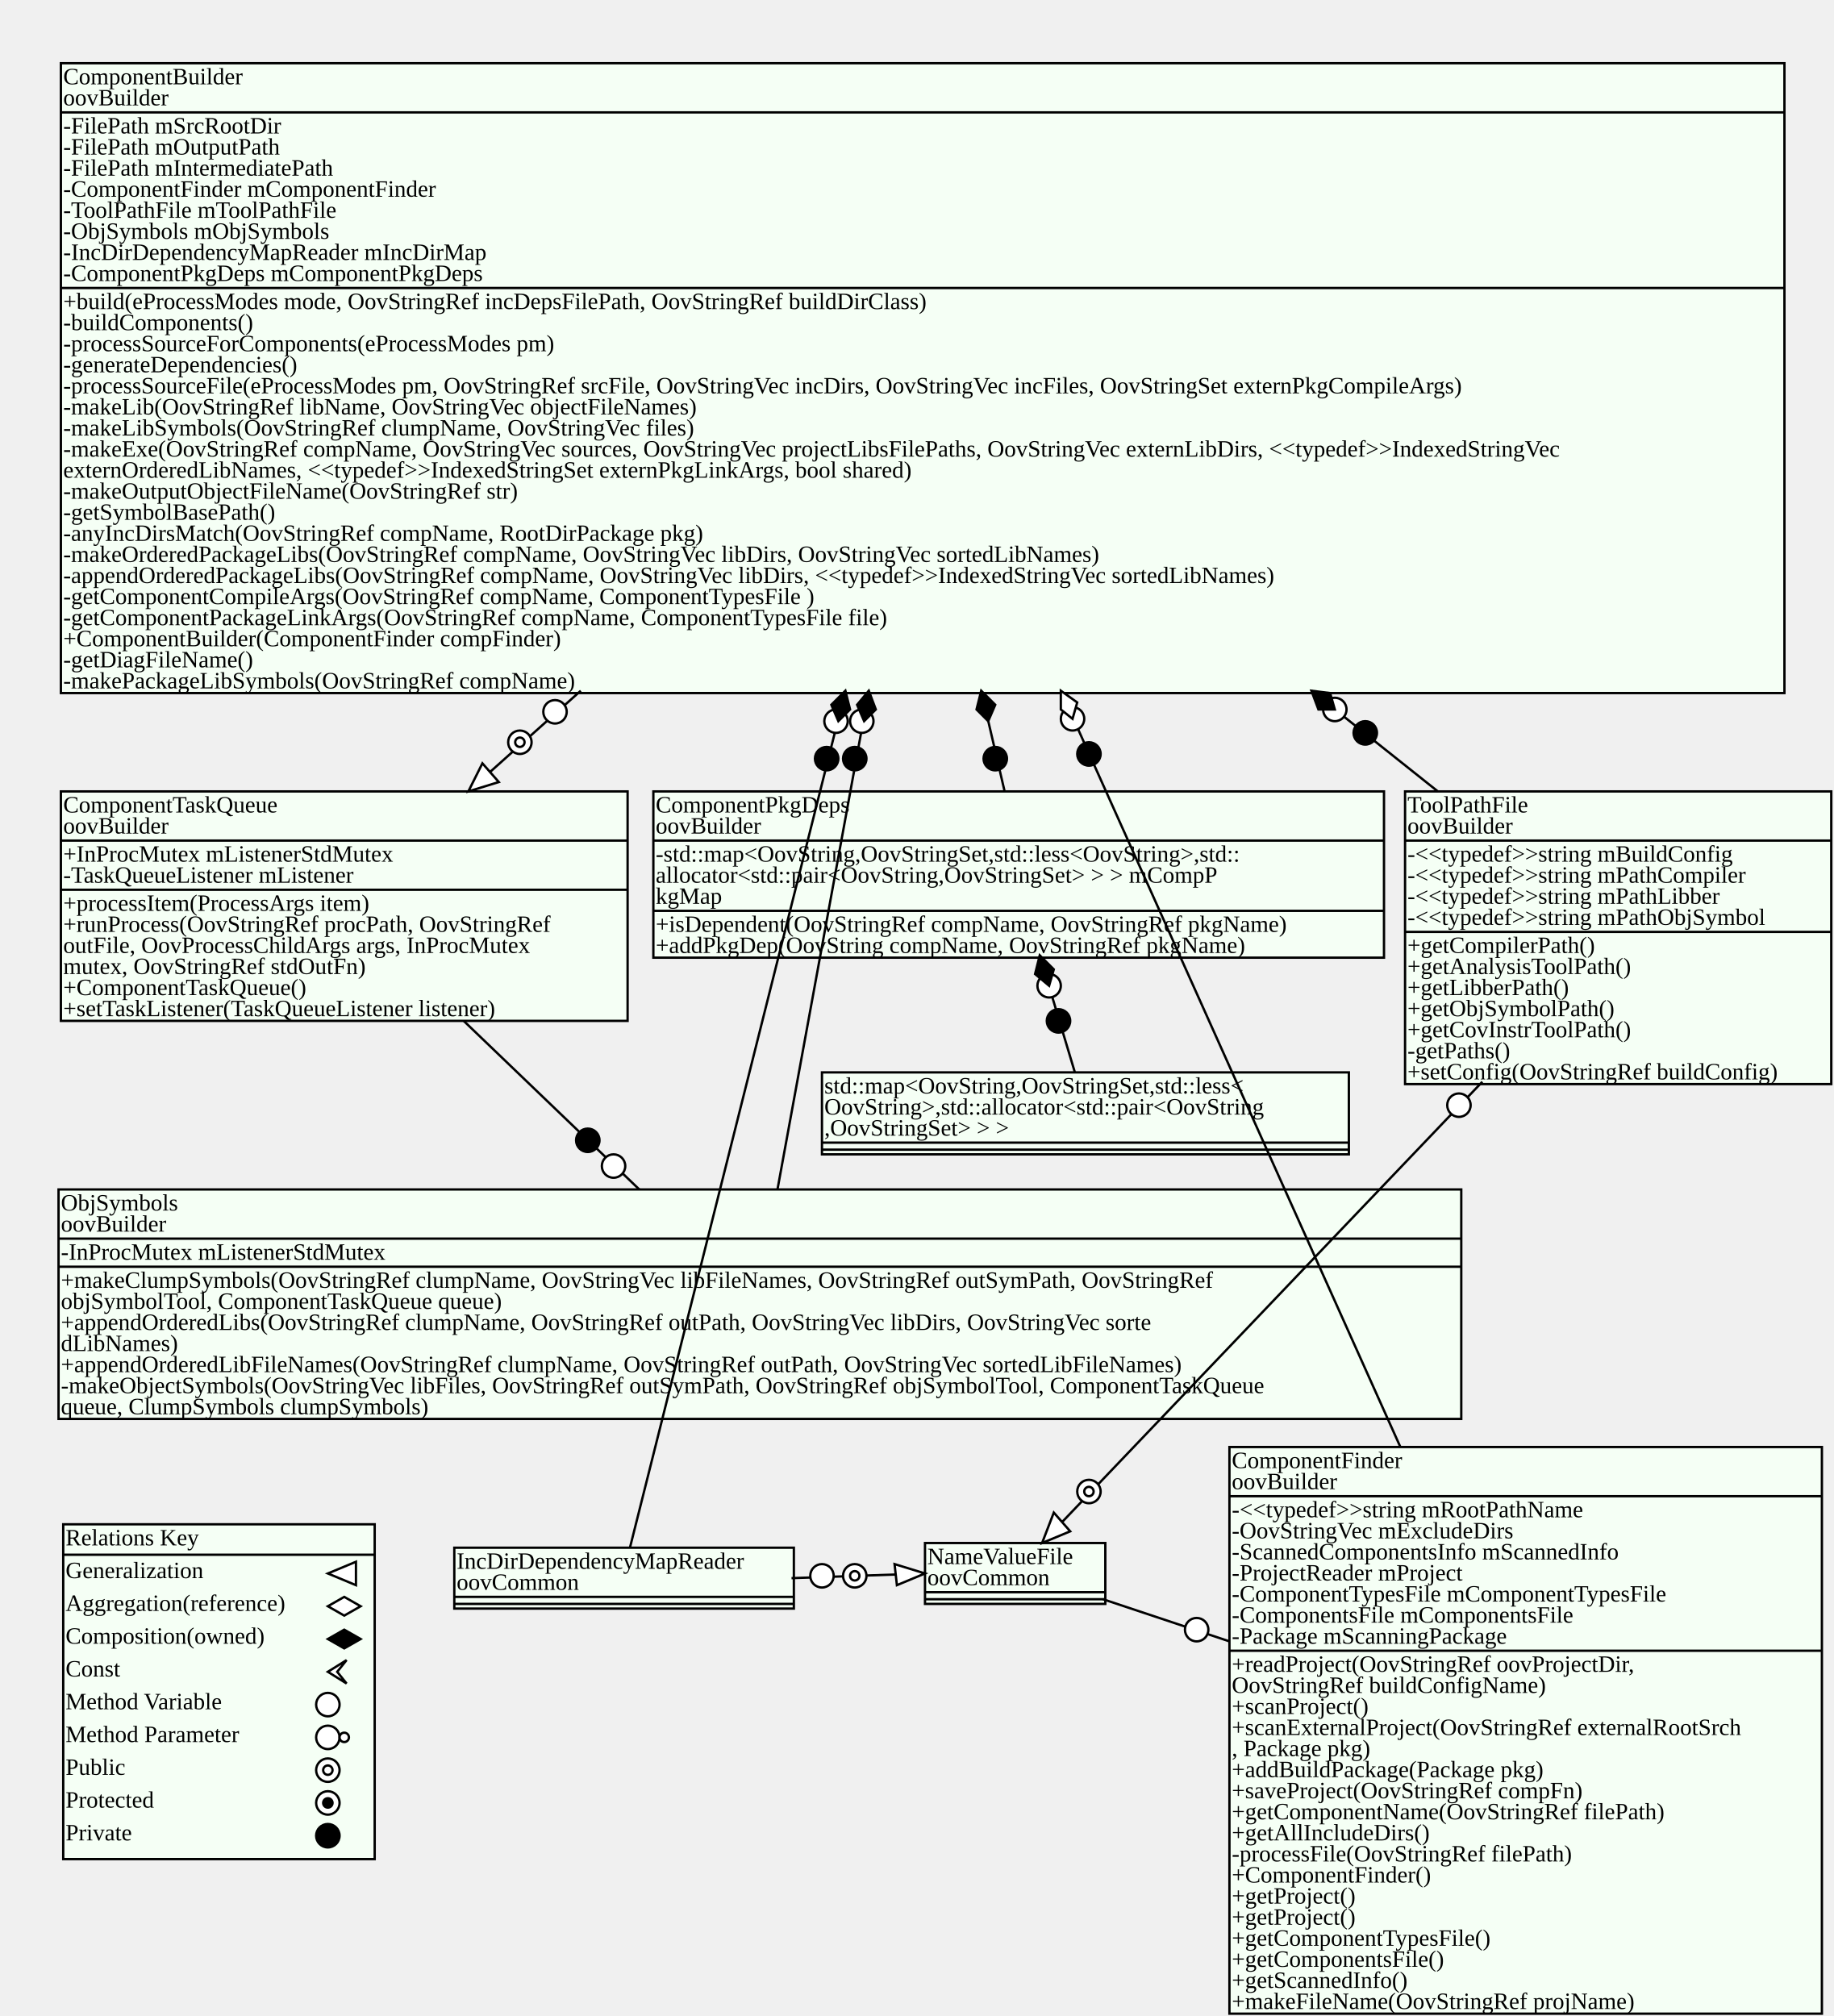
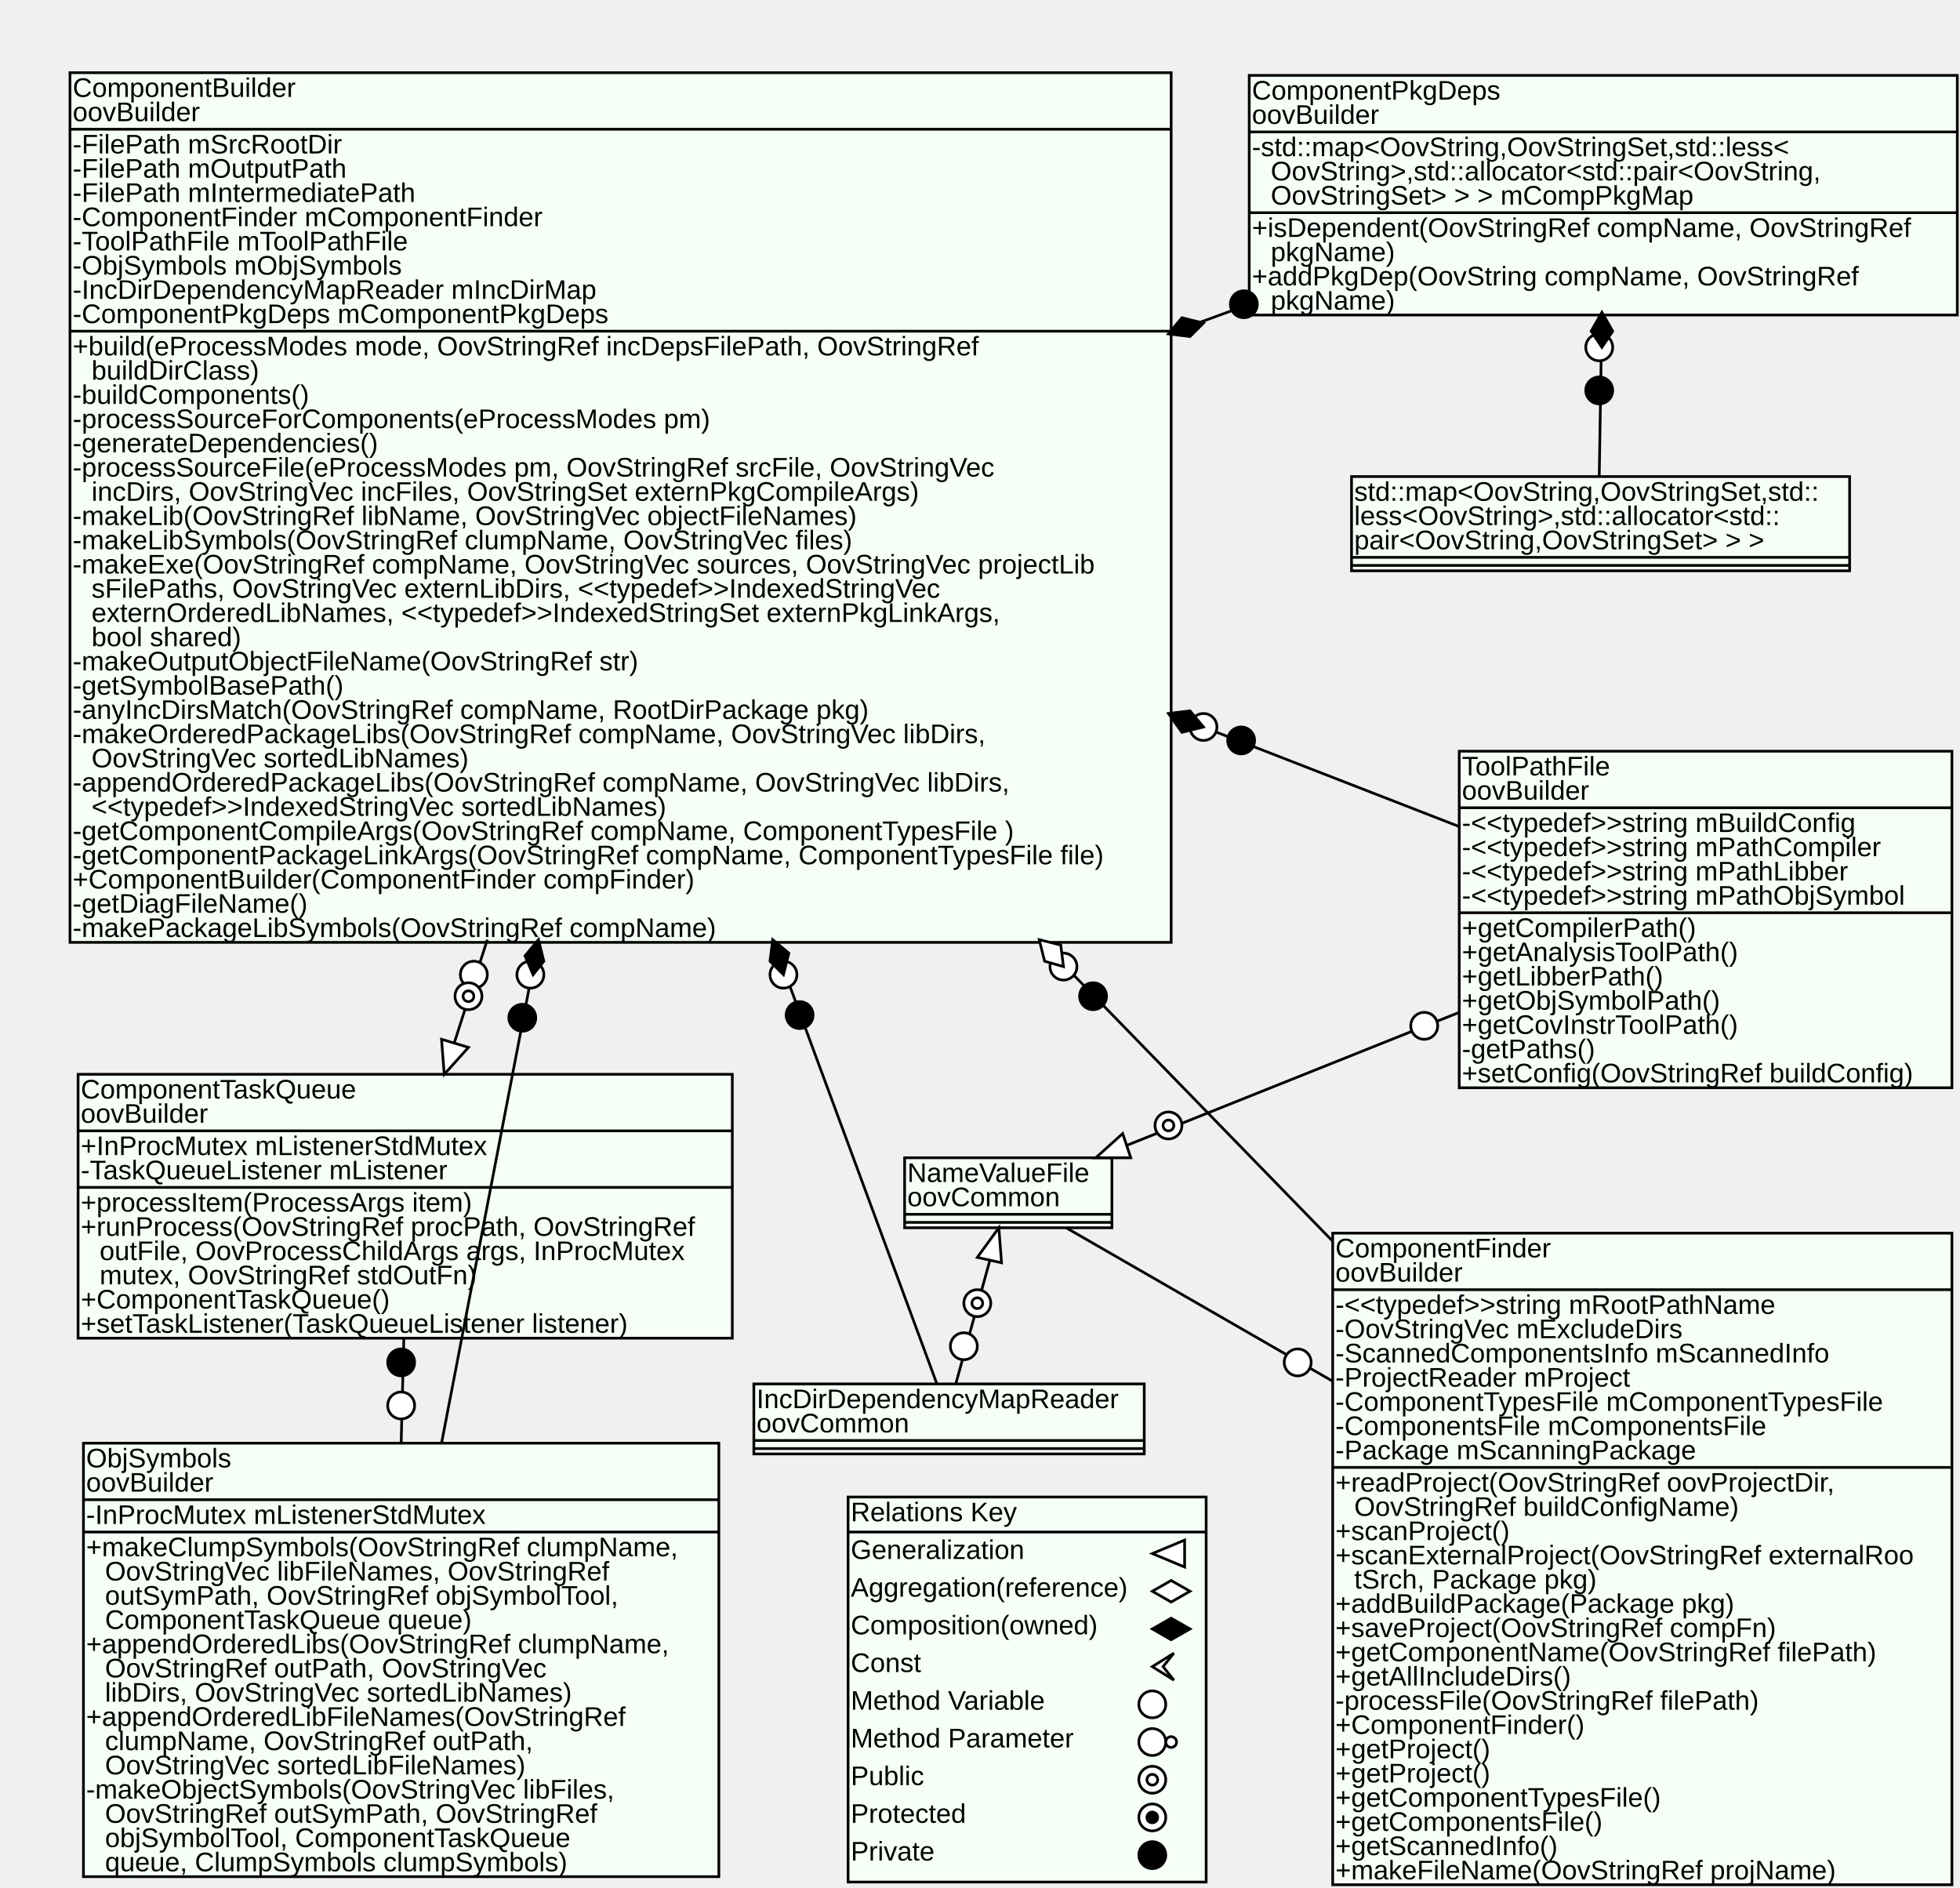
- <svg xmlns="http://www.w3.org/2000/svg" version="1.1" width="783" height="861">
-   <g fill="#f5fff5" stroke="#000000" style="stroke-width:1">
-     <rect x="27" y="651" width="133" height="143" />
-     <line x1="27" y1="664" x2="160" y2="664" />
-     <polygon points="140,672 152,677 152,667 140,672 " style="fill:#ffffff" />
-     <polygon points="140,686 147,690 154,686 147,682 140,686 " style="fill:#ffffff" />
-     <polygon points="140,700 147,704 154,700 147,696 140,700 " style="fill:#000000" />
-     <polygon points="140,714 148,719 144,714 148,709 140,714 " style="fill:#ffffff" />
-     <circle cx="140" cy="728" r="5" style="fill:#ffffff" />
-     <circle cx="140" cy="742" r="5" style="fill:#ffffff" />
-     <circle cx="147" cy="742" r="2" style="fill:#ffffff" />
-     <circle cx="140" cy="756" r="5" style="fill:#ffffff" />
-     <circle cx="140" cy="756" r="2" style="fill:#ffffff" />
-     <circle cx="140" cy="770" r="5" style="fill:#ffffff" />
-     <circle cx="140" cy="770" r="2" style="fill:#000000" />
-     <circle cx="140" cy="784" r="5" style="fill:#000000" />
-     <circle cx="140" cy="784" r="2" style="fill:#000000" />
-   </g>
-   <g font-size="10" stroke="none">
-     <text x="28" y="660">Relations Key</text>
-     <text x="28" y="674">Generalization</text>
-     <text x="28" y="688">Aggregation(reference)</text>
-     <text x="28" y="702">Composition(owned)</text>
-     <text x="28" y="716">Const</text>
-     <text x="28" y="730">Method Variable</text>
-     <text x="28" y="744">Method Parameter</text>
-     <text x="28" y="758">Public</text>
-     <text x="28" y="772">Protected</text>
-     <text x="28" y="786">Private</text>
-   </g>
-   <g fill="#f5fff5" stroke="#000000" style="stroke-width:1">
-     <rect x="26" y="27" width="736" height="269" />
-     <line x1="26" y1="48" x2="762" y2="48" />
-     <line x1="26" y1="123" x2="762" y2="123" />
-   </g>
-   <g font-size="10" stroke="none">
+ <svg xmlns="http://www.w3.org/2000/svg" version="1.1" font-family="Arial, Helvetica, sans-serif" font-size="10" width="728" height="701">
+   <g fill="#f5fff5" stroke="#000000" style="stroke-width:1">
+     <rect x="315" y="556" width="133" height="143" />
+     <line x1="315" y1="569" x2="448" y2="569" />
+     <polygon points="428,577 440,582 440,572 428,577 " style="fill:#ffffff" />
+     <polygon points="428,591 435,595 442,591 435,587 428,591 " style="fill:#ffffff" />
+     <polygon points="428,605 435,609 442,605 435,601 428,605 " style="fill:#000000" />
+     <polygon points="428,619 436,624 432,619 436,614 428,619 " style="fill:#ffffff" />
+     <circle cx="428" cy="633" r="5" style="fill:#ffffff" />
+     <circle cx="428" cy="647" r="5" style="fill:#ffffff" />
+     <circle cx="435" cy="647" r="2" style="fill:#ffffff" />
+     <circle cx="428" cy="661" r="5" style="fill:#ffffff" />
+     <circle cx="428" cy="661" r="2" style="fill:#ffffff" />
+     <circle cx="428" cy="675" r="5" style="fill:#ffffff" />
+     <circle cx="428" cy="675" r="2" style="fill:#000000" />
+     <circle cx="428" cy="689" r="5" style="fill:#000000" />
+     <circle cx="428" cy="689" r="2" style="fill:#000000" />
+   </g>
+   <g stroke="none">
+     <text x="316" y="565">Relations Key</text>
+     <text x="316" y="579">Generalization</text>
+     <text x="316" y="593">Aggregation(reference)</text>
+     <text x="316" y="607">Composition(owned)</text>
+     <text x="316" y="621">Const</text>
+     <text x="316" y="635">Method Variable</text>
+     <text x="316" y="649">Method Parameter</text>
+     <text x="316" y="663">Public</text>
+     <text x="316" y="677">Protected</text>
+     <text x="316" y="691">Private</text>
+   </g>
+   <g fill="#f5fff5" stroke="#000000" style="stroke-width:1">
+     <rect x="26" y="27" width="409" height="323" />
+     <line x1="26" y1="48" x2="435" y2="48" />
+     <line x1="26" y1="123" x2="435" y2="123" />
+   </g>
+   <g stroke="none">
    <text x="27" y="36">ComponentBuilder</text>
    <text x="27" y="45">oovBuilder</text>
    <text x="27" y="57">-FilePath mSrcRootDir</text>
    <text x="27" y="66">-FilePath mOutputPath</text>
    <text x="27" y="75">-FilePath mIntermediatePath</text>
    <text x="27" y="84">-ComponentFinder mComponentFinder</text>
    <text x="27" y="93">-ToolPathFile mToolPathFile</text>
    <text x="27" y="102">-ObjSymbols mObjSymbols</text>
    <text x="27" y="111">-IncDirDependencyMapReader mIncDirMap</text>
    <text x="27" y="120">-ComponentPkgDeps mComponentPkgDeps</text>
-     <text x="27" y="132">+build(eProcessModes mode, OovStringRef incDepsFilePath, OovStringRef buildDirClass)</text>
-     <text x="27" y="141">-buildComponents()</text>
-     <text x="27" y="150">-processSourceForComponents(eProcessModes pm)</text>
-     <text x="27" y="159">-generateDependencies()</text>
-     <text x="27" y="168">-processSourceFile(eProcessModes pm, OovStringRef srcFile, OovStringVec incDirs, OovStringVec incFiles, OovStringSet externPkgCompileArgs)</text>
-     <text x="27" y="177">-makeLib(OovStringRef libName, OovStringVec objectFileNames)</text>
-     <text x="27" y="186">-makeLibSymbols(OovStringRef clumpName, OovStringVec files)</text>
-     <text x="27" y="195">-makeExe(OovStringRef compName, OovStringVec sources, OovStringVec projectLibsFilePaths, OovStringVec externLibDirs, &lt;&lt;typedef&gt;&gt;IndexedStringVec </text>
-     <text x="27" y="204">   externOrderedLibNames, &lt;&lt;typedef&gt;&gt;IndexedStringSet externPkgLinkArgs, bool shared)</text>
-     <text x="27" y="213">-makeOutputObjectFileName(OovStringRef str)</text>
-     <text x="27" y="222">-getSymbolBasePath()</text>
-     <text x="27" y="231">-anyIncDirsMatch(OovStringRef compName, RootDirPackage pkg)</text>
-     <text x="27" y="240">-makeOrderedPackageLibs(OovStringRef compName, OovStringVec libDirs, OovStringVec sortedLibNames)</text>
-     <text x="27" y="249">-appendOrderedPackageLibs(OovStringRef compName, OovStringVec libDirs, &lt;&lt;typedef&gt;&gt;IndexedStringVec sortedLibNames)</text>
-     <text x="27" y="258">-getComponentCompileArgs(OovStringRef compName, ComponentTypesFile )</text>
-     <text x="27" y="267">-getComponentPackageLinkArgs(OovStringRef compName, ComponentTypesFile file)</text>
-     <text x="27" y="276">+ComponentBuilder(ComponentFinder compFinder)</text>
-     <text x="27" y="285">-getDiagFileName()</text>
-     <text x="27" y="294">-makePackageLibSymbols(OovStringRef compName)</text>
-   </g>
-   <g fill="#f5fff5" stroke="#000000" style="stroke-width:1">
-     <rect x="525" y="618" width="253" height="242" />
-     <line x1="525" y1="639" x2="778" y2="639" />
-     <line x1="525" y1="705" x2="778" y2="705" />
-   </g>
-   <g font-size="10" stroke="none">
-     <text x="526" y="627">ComponentFinder</text>
-     <text x="526" y="636">oovBuilder</text>
-     <text x="526" y="648">-&lt;&lt;typedef&gt;&gt;string mRootPathName</text>
-     <text x="526" y="657">-OovStringVec mExcludeDirs</text>
-     <text x="526" y="666">-ScannedComponentsInfo mScannedInfo</text>
-     <text x="526" y="675">-ProjectReader mProject</text>
-     <text x="526" y="684">-ComponentTypesFile mComponentTypesFile</text>
-     <text x="526" y="693">-ComponentsFile mComponentsFile</text>
-     <text x="526" y="702">-Package mScanningPackage</text>
-     <text x="526" y="714">+readProject(OovStringRef oovProjectDir, </text>
-     <text x="526" y="723">   OovStringRef buildConfigName)</text>
-     <text x="526" y="732">+scanProject()</text>
-     <text x="526" y="741">+scanExternalProject(OovStringRef externalRootSrch</text>
-     <text x="526" y="750">   , Package pkg)</text>
-     <text x="526" y="759">+addBuildPackage(Package pkg)</text>
-     <text x="526" y="768">+saveProject(OovStringRef compFn)</text>
-     <text x="526" y="777">+getComponentName(OovStringRef filePath)</text>
-     <text x="526" y="786">+getAllIncludeDirs()</text>
-     <text x="526" y="795">-processFile(OovStringRef filePath)</text>
-     <text x="526" y="804">+ComponentFinder()</text>
-     <text x="526" y="813">+getProject()</text>
-     <text x="526" y="822">+getProject()</text>
-     <text x="526" y="831">+getComponentTypesFile()</text>
-     <text x="526" y="840">+getComponentsFile()</text>
-     <text x="526" y="849">+getScannedInfo()</text>
-     <text x="526" y="858">+makeFileName(OovStringRef projName)</text>
-   </g>
-   <g fill="#f5fff5" stroke="#000000" style="stroke-width:1">
-     <rect x="600" y="338" width="182" height="125" />
-     <line x1="600" y1="359" x2="782" y2="359" />
-     <line x1="600" y1="398" x2="782" y2="398" />
-   </g>
-   <g font-size="10" stroke="none">
-     <text x="601" y="347">ToolPathFile</text>
-     <text x="601" y="356">oovBuilder</text>
-     <text x="601" y="368">-&lt;&lt;typedef&gt;&gt;string mBuildConfig</text>
-     <text x="601" y="377">-&lt;&lt;typedef&gt;&gt;string mPathCompiler</text>
-     <text x="601" y="386">-&lt;&lt;typedef&gt;&gt;string mPathLibber</text>
-     <text x="601" y="395">-&lt;&lt;typedef&gt;&gt;string mPathObjSymbol</text>
-     <text x="601" y="407">+getCompilerPath()</text>
-     <text x="601" y="416">+getAnalysisToolPath()</text>
-     <text x="601" y="425">+getLibberPath()</text>
-     <text x="601" y="434">+getObjSymbolPath()</text>
-     <text x="601" y="443">+getCovInstrToolPath()</text>
-     <text x="601" y="452">-getPaths()</text>
-     <text x="601" y="461">+setConfig(OovStringRef buildConfig)</text>
-   </g>
-   <g fill="#f5fff5" stroke="#000000" style="stroke-width:1">
-     <rect x="25" y="508" width="599" height="98" />
-     <line x1="25" y1="529" x2="624" y2="529" />
-     <line x1="25" y1="541" x2="624" y2="541" />
-   </g>
-   <g font-size="10" stroke="none">
-     <text x="26" y="517">ObjSymbols</text>
-     <text x="26" y="526">oovBuilder</text>
-     <text x="26" y="538">-InProcMutex mListenerStdMutex</text>
-     <text x="26" y="550">+makeClumpSymbols(OovStringRef clumpName, OovStringVec libFileNames, OovStringRef outSymPath, OovStringRef </text>
-     <text x="26" y="559">   objSymbolTool, ComponentTaskQueue queue)</text>
-     <text x="26" y="568">+appendOrderedLibs(OovStringRef clumpName, OovStringRef outPath, OovStringVec libDirs, OovStringVec sorte</text>
-     <text x="26" y="577">   dLibNames)</text>
-     <text x="26" y="586">+appendOrderedLibFileNames(OovStringRef clumpName, OovStringRef outPath, OovStringVec sortedLibFileNames)</text>
-     <text x="26" y="595">-makeObjectSymbols(OovStringVec libFiles, OovStringRef outSymPath, OovStringRef objSymbolTool, ComponentTaskQueue </text>
-     <text x="26" y="604">   queue, ClumpSymbols clumpSymbols)</text>
-   </g>
-   <g fill="#f5fff5" stroke="#000000" style="stroke-width:1">
-     <rect x="194" y="661" width="145" height="26" />
-     <line x1="194" y1="682" x2="339" y2="682" />
-     <line x1="194" y1="685" x2="339" y2="685" />
-   </g>
-   <g font-size="10" stroke="none">
-     <text x="195" y="670">IncDirDependencyMapReader</text>
-     <text x="195" y="679">oovCommon</text>
-   </g>
-   <g fill="#f5fff5" stroke="#000000" style="stroke-width:1">
-     <rect x="279" y="338" width="312" height="71" />
-     <line x1="279" y1="359" x2="591" y2="359" />
-     <line x1="279" y1="389" x2="591" y2="389" />
-   </g>
-   <g font-size="10" stroke="none">
-     <text x="280" y="347">ComponentPkgDeps</text>
-     <text x="280" y="356">oovBuilder</text>
-     <text x="280" y="368">-std::map&lt;OovString,OovStringSet,std::less&lt;OovString&gt;,std::</text>
-     <text x="280" y="377">   allocator&lt;std::pair&lt;OovString,OovStringSet&gt; &gt; &gt; mCompP</text>
-     <text x="280" y="386">   kgMap</text>
-     <text x="280" y="398">+isDependent(OovStringRef compName, OovStringRef pkgName)</text>
-     <text x="280" y="407">+addPkgDep(OovString compName, OovStringRef pkgName)</text>
-   </g>
-   <g fill="#f5fff5" stroke="#000000" style="stroke-width:1">
-     <rect x="26" y="338" width="242" height="98" />
-     <line x1="26" y1="359" x2="268" y2="359" />
-     <line x1="26" y1="380" x2="268" y2="380" />
-   </g>
-   <g font-size="10" stroke="none">
-     <text x="27" y="347">ComponentTaskQueue</text>
-     <text x="27" y="356">oovBuilder</text>
-     <text x="27" y="368">+InProcMutex mListenerStdMutex</text>
-     <text x="27" y="377">-TaskQueueListener mListener</text>
-     <text x="27" y="389">+processItem(ProcessArgs item)</text>
-     <text x="27" y="398">+runProcess(OovStringRef procPath, OovStringRef </text>
-     <text x="27" y="407">   outFile, OovProcessChildArgs args, InProcMutex </text>
-     <text x="27" y="416">   mutex, OovStringRef stdOutFn)</text>
-     <text x="27" y="425">+ComponentTaskQueue()</text>
-     <text x="27" y="434">+setTaskListener(TaskQueueListener listener)</text>
-   </g>
-   <g fill="#f5fff5" stroke="#000000" style="stroke-width:1">
-     <rect x="351" y="458" width="225" height="35" />
-     <line x1="351" y1="488" x2="576" y2="488" />
-     <line x1="351" y1="491" x2="576" y2="491" />
-   </g>
-   <g font-size="10" stroke="none">
-     <text x="352" y="467">std::map&lt;OovString,OovStringSet,std::less&lt;</text>
-     <text x="352" y="476">   OovString&gt;,std::allocator&lt;std::pair&lt;OovString</text>
-     <text x="352" y="485">   ,OovStringSet&gt; &gt; &gt;</text>
-   </g>
-   <g fill="#f5fff5" stroke="#000000" style="stroke-width:1">
-     <rect x="395" y="659" width="77" height="26" />
-     <line x1="395" y1="680" x2="472" y2="680" />
-     <line x1="395" y1="683" x2="472" y2="683" />
-   </g>
-   <g font-size="10" stroke="none">
-     <text x="396" y="668">NameValueFile</text>
-     <text x="396" y="677">oovCommon</text>
+     <text x="27" y="132">+build(eProcessModes mode, OovStringRef incDepsFilePath, OovStringRef </text>
+     <text x="34" y="141">buildDirClass)</text>
+     <text x="27" y="150">-buildComponents()</text>
+     <text x="27" y="159">-processSourceForComponents(eProcessModes pm)</text>
+     <text x="27" y="168">-generateDependencies()</text>
+     <text x="27" y="177">-processSourceFile(eProcessModes pm, OovStringRef srcFile, OovStringVec </text>
+     <text x="34" y="186">incDirs, OovStringVec incFiles, OovStringSet externPkgCompileArgs)</text>
+     <text x="27" y="195">-makeLib(OovStringRef libName, OovStringVec objectFileNames)</text>
+     <text x="27" y="204">-makeLibSymbols(OovStringRef clumpName, OovStringVec files)</text>
+     <text x="27" y="213">-makeExe(OovStringRef compName, OovStringVec sources, OovStringVec projectLib</text>
+     <text x="34" y="222">sFilePaths, OovStringVec externLibDirs, &lt;&lt;typedef&gt;&gt;IndexedStringVec </text>
+     <text x="34" y="231">externOrderedLibNames, &lt;&lt;typedef&gt;&gt;IndexedStringSet externPkgLinkArgs,</text>
+     <text x="34" y="240"> bool shared)</text>
+     <text x="27" y="249">-makeOutputObjectFileName(OovStringRef str)</text>
+     <text x="27" y="258">-getSymbolBasePath()</text>
+     <text x="27" y="267">-anyIncDirsMatch(OovStringRef compName, RootDirPackage pkg)</text>
+     <text x="27" y="276">-makeOrderedPackageLibs(OovStringRef compName, OovStringVec libDirs,</text>
+     <text x="34" y="285"> OovStringVec sortedLibNames)</text>
+     <text x="27" y="294">-appendOrderedPackageLibs(OovStringRef compName, OovStringVec libDirs,</text>
+     <text x="34" y="303"> &lt;&lt;typedef&gt;&gt;IndexedStringVec sortedLibNames)</text>
+     <text x="27" y="312">-getComponentCompileArgs(OovStringRef compName, ComponentTypesFile )</text>
+     <text x="27" y="321">-getComponentPackageLinkArgs(OovStringRef compName, ComponentTypesFile file)</text>
+     <text x="27" y="330">+ComponentBuilder(ComponentFinder compFinder)</text>
+     <text x="27" y="339">-getDiagFileName()</text>
+     <text x="27" y="348">-makePackageLibSymbols(OovStringRef compName)</text>
+   </g>
+   <g fill="#f5fff5" stroke="#000000" style="stroke-width:1">
+     <rect x="495" y="458" width="230" height="242" />
+     <line x1="495" y1="479" x2="725" y2="479" />
+     <line x1="495" y1="545" x2="725" y2="545" />
+   </g>
+   <g stroke="none">
+     <text x="496" y="467">ComponentFinder</text>
+     <text x="496" y="476">oovBuilder</text>
+     <text x="496" y="488">-&lt;&lt;typedef&gt;&gt;string mRootPathName</text>
+     <text x="496" y="497">-OovStringVec mExcludeDirs</text>
+     <text x="496" y="506">-ScannedComponentsInfo mScannedInfo</text>
+     <text x="496" y="515">-ProjectReader mProject</text>
+     <text x="496" y="524">-ComponentTypesFile mComponentTypesFile</text>
+     <text x="496" y="533">-ComponentsFile mComponentsFile</text>
+     <text x="496" y="542">-Package mScanningPackage</text>
+     <text x="496" y="554">+readProject(OovStringRef oovProjectDir,</text>
+     <text x="503" y="563"> OovStringRef buildConfigName)</text>
+     <text x="496" y="572">+scanProject()</text>
+     <text x="496" y="581">+scanExternalProject(OovStringRef externalRoo</text>
+     <text x="503" y="590">tSrch, Package pkg)</text>
+     <text x="496" y="599">+addBuildPackage(Package pkg)</text>
+     <text x="496" y="608">+saveProject(OovStringRef compFn)</text>
+     <text x="496" y="617">+getComponentName(OovStringRef filePath)</text>
+     <text x="496" y="626">+getAllIncludeDirs()</text>
+     <text x="496" y="635">-processFile(OovStringRef filePath)</text>
+     <text x="496" y="644">+ComponentFinder()</text>
+     <text x="496" y="653">+getProject()</text>
+     <text x="496" y="662">+getProject()</text>
+     <text x="496" y="671">+getComponentTypesFile()</text>
+     <text x="496" y="680">+getComponentsFile()</text>
+     <text x="496" y="689">+getScannedInfo()</text>
+     <text x="496" y="698">+makeFileName(OovStringRef projName)</text>
+   </g>
+   <g fill="#f5fff5" stroke="#000000" style="stroke-width:1">
+     <rect x="542" y="279" width="183" height="125" />
+     <line x1="542" y1="300" x2="725" y2="300" />
+     <line x1="542" y1="339" x2="725" y2="339" />
+   </g>
+   <g stroke="none">
+     <text x="543" y="288">ToolPathFile</text>
+     <text x="543" y="297">oovBuilder</text>
+     <text x="543" y="309">-&lt;&lt;typedef&gt;&gt;string mBuildConfig</text>
+     <text x="543" y="318">-&lt;&lt;typedef&gt;&gt;string mPathCompiler</text>
+     <text x="543" y="327">-&lt;&lt;typedef&gt;&gt;string mPathLibber</text>
+     <text x="543" y="336">-&lt;&lt;typedef&gt;&gt;string mPathObjSymbol</text>
+     <text x="543" y="348">+getCompilerPath()</text>
+     <text x="543" y="357">+getAnalysisToolPath()</text>
+     <text x="543" y="366">+getLibberPath()</text>
+     <text x="543" y="375">+getObjSymbolPath()</text>
+     <text x="543" y="384">+getCovInstrToolPath()</text>
+     <text x="543" y="393">-getPaths()</text>
+     <text x="543" y="402">+setConfig(OovStringRef buildConfig)</text>
+   </g>
+   <g fill="#f5fff5" stroke="#000000" style="stroke-width:1">
+     <rect x="31" y="536" width="236" height="161" />
+     <line x1="31" y1="557" x2="267" y2="557" />
+     <line x1="31" y1="569" x2="267" y2="569" />
+   </g>
+   <g stroke="none">
+     <text x="32" y="545">ObjSymbols</text>
+     <text x="32" y="554">oovBuilder</text>
+     <text x="32" y="566">-InProcMutex mListenerStdMutex</text>
+     <text x="32" y="578">+makeClumpSymbols(OovStringRef clumpName,</text>
+     <text x="39" y="587"> OovStringVec libFileNames, OovStringRef</text>
+     <text x="39" y="596"> outSymPath, OovStringRef objSymbolTool,</text>
+     <text x="39" y="605"> ComponentTaskQueue queue)</text>
+     <text x="32" y="614">+appendOrderedLibs(OovStringRef clumpName,</text>
+     <text x="39" y="623"> OovStringRef outPath, OovStringVec </text>
+     <text x="39" y="632">libDirs, OovStringVec sortedLibNames)</text>
+     <text x="32" y="641">+appendOrderedLibFileNames(OovStringRef </text>
+     <text x="39" y="650">clumpName, OovStringRef outPath,</text>
+     <text x="39" y="659"> OovStringVec sortedLibFileNames)</text>
+     <text x="32" y="668">-makeObjectSymbols(OovStringVec libFiles,</text>
+     <text x="39" y="677"> OovStringRef outSymPath, OovStringRef </text>
+     <text x="39" y="686">objSymbolTool, ComponentTaskQueue </text>
+     <text x="39" y="695">queue, ClumpSymbols clumpSymbols)</text>
+   </g>
+   <g fill="#f5fff5" stroke="#000000" style="stroke-width:1">
+     <rect x="280" y="514" width="145" height="26" />
+     <line x1="280" y1="535" x2="425" y2="535" />
+     <line x1="280" y1="538" x2="425" y2="538" />
+   </g>
+   <g stroke="none">
+     <text x="281" y="523">IncDirDependencyMapReader</text>
+     <text x="281" y="532">oovCommon</text>
+   </g>
+   <g fill="#f5fff5" stroke="#000000" style="stroke-width:1">
+     <rect x="464" y="28" width="263" height="89" />
+     <line x1="464" y1="49" x2="727" y2="49" />
+     <line x1="464" y1="79" x2="727" y2="79" />
+   </g>
+   <g stroke="none">
+     <text x="465" y="37">ComponentPkgDeps</text>
+     <text x="465" y="46">oovBuilder</text>
+     <text x="465" y="58">-std::map&lt;OovString,OovStringSet,std::less&lt;</text>
+     <text x="472" y="67">OovString&gt;,std::allocator&lt;std::pair&lt;OovString,</text>
+     <text x="472" y="76">OovStringSet&gt; &gt; &gt; mCompPkgMap</text>
+     <text x="465" y="88">+isDependent(OovStringRef compName, OovStringRef</text>
+     <text x="472" y="97"> pkgName)</text>
+     <text x="465" y="106">+addPkgDep(OovString compName, OovStringRef </text>
+     <text x="472" y="115">pkgName)</text>
+   </g>
+   <g fill="#f5fff5" stroke="#000000" style="stroke-width:1">
+     <rect x="29" y="399" width="243" height="98" />
+     <line x1="29" y1="420" x2="272" y2="420" />
+     <line x1="29" y1="441" x2="272" y2="441" />
+   </g>
+   <g stroke="none">
+     <text x="30" y="408">ComponentTaskQueue</text>
+     <text x="30" y="417">oovBuilder</text>
+     <text x="30" y="429">+InProcMutex mListenerStdMutex</text>
+     <text x="30" y="438">-TaskQueueListener mListener</text>
+     <text x="30" y="450">+processItem(ProcessArgs item)</text>
+     <text x="30" y="459">+runProcess(OovStringRef procPath, OovStringRef </text>
+     <text x="37" y="468">outFile, OovProcessChildArgs args, InProcMutex </text>
+     <text x="37" y="477">mutex, OovStringRef stdOutFn)</text>
+     <text x="30" y="486">+ComponentTaskQueue()</text>
+     <text x="30" y="495">+setTaskListener(TaskQueueListener listener)</text>
+   </g>
+   <g fill="#f5fff5" stroke="#000000" style="stroke-width:1">
+     <rect x="502" y="177" width="185" height="35" />
+     <line x1="502" y1="207" x2="687" y2="207" />
+     <line x1="502" y1="210" x2="687" y2="210" />
+   </g>
+   <g stroke="none">
+     <text x="503" y="186">std::map&lt;OovString,OovStringSet,std::</text>
+     <text x="503" y="195">  less&lt;OovString&gt;,std::allocator&lt;std::</text>
+     <text x="503" y="204">  pair&lt;OovString,OovStringSet&gt; &gt; &gt;</text>
+   </g>
+   <g fill="#f5fff5" stroke="#000000" style="stroke-width:1">
+     <rect x="336" y="430" width="77" height="26" />
+     <line x1="336" y1="451" x2="413" y2="451" />
+     <line x1="336" y1="454" x2="413" y2="454" />
+   </g>
+   <g stroke="none">
+     <text x="337" y="439">NameValueFile</text>
+     <text x="337" y="448">oovCommon</text>
  </g>
  <g fill="#f5f5ff" stroke="#000000" style="stroke-width:1">
-     <line x1="453" y1="295" x2="598" y2="618" />
-     <circle cx="458" cy="307" r="5" style="fill:#ffffff" />
-     <circle cx="465" cy="322" r="5" style="fill:#000000" />
-     <circle cx="465" cy="322" r="2" style="fill:#000000" />
-     <polygon points="453,295 453,303 458,307 460,300 453,295 " style="fill:#ffffff" />
-     <line x1="560" y1="295" x2="614" y2="338" />
-     <circle cx="570" cy="303" r="5" style="fill:#ffffff" />
-     <circle cx="583" cy="313" r="5" style="fill:#000000" />
-     <circle cx="583" cy="313" r="2" style="fill:#000000" />
-     <polygon points="560,295 563,303 570,303 568,296 560,295 " style="fill:#000000" />
-     <line x1="371" y1="295" x2="332" y2="508" />
-     <circle cx="368" cy="308" r="5" style="fill:#ffffff" />
-     <circle cx="365" cy="324" r="5" style="fill:#000000" />
-     <circle cx="365" cy="324" r="2" style="fill:#000000" />
-     <polygon points="371,295 366,301 369,308 374,303 371,295 " style="fill:#000000" />
-     <line x1="361" y1="295" x2="269" y2="661" />
-     <circle cx="357" cy="308" r="5" style="fill:#ffffff" />
-     <circle cx="353" cy="324" r="5" style="fill:#000000" />
-     <circle cx="353" cy="324" r="2" style="fill:#000000" />
-     <polygon points="361,295 355,301 358,308 363,303 361,295 " style="fill:#000000" />
-     <line x1="419" y1="295" x2="429" y2="338" />
-     <circle cx="425" cy="324" r="5" style="fill:#000000" />
-     <circle cx="425" cy="324" r="2" style="fill:#000000" />
-     <polygon points="419,295 417,303 422,308 425,301 419,295 " style="fill:#000000" />
-     <line x1="248" y1="295" x2="200" y2="338" />
-     <circle cx="237" cy="304" r="5" style="fill:#ffffff" />
-     <circle cx="222" cy="317" r="5" style="fill:#ffffff" />
-     <circle cx="222" cy="317" r="2" style="fill:#ffffff" />
-     <polygon points="200,338 213,334 206,326 200,338 " style="fill:#ffffff" />
-     <line x1="525" y1="701" x2="471" y2="683" />
-     <circle cx="511" cy="696" r="5" style="fill:#ffffff" />
-     <line x1="633" y1="462" x2="445" y2="659" />
-     <circle cx="623" cy="472" r="5" style="fill:#ffffff" />
-     <circle cx="465" cy="637" r="5" style="fill:#ffffff" />
-     <circle cx="465" cy="637" r="2" style="fill:#ffffff" />
-     <polygon points="445,659 457,654 450,646 445,659 " style="fill:#ffffff" />
-     <line x1="273" y1="508" x2="198" y2="436" />
-     <circle cx="262" cy="498" r="5" style="fill:#ffffff" />
-     <circle cx="251" cy="487" r="5" style="fill:#000000" />
-     <circle cx="251" cy="487" r="2" style="fill:#000000" />
-     <line x1="338" y1="674" x2="395" y2="672" />
-     <circle cx="351" cy="673" r="5" style="fill:#ffffff" />
-     <circle cx="365" cy="673" r="5" style="fill:#ffffff" />
-     <circle cx="365" cy="673" r="2" style="fill:#ffffff" />
-     <polygon points="395,672 382,668 383,677 395,672 " style="fill:#ffffff" />
-     <line x1="444" y1="408" x2="459" y2="458" />
-     <circle cx="448" cy="421" r="5" style="fill:#ffffff" />
-     <circle cx="452" cy="436" r="5" style="fill:#000000" />
-     <circle cx="452" cy="436" r="2" style="fill:#000000" />
-     <polygon points="444,408 442,416 448,421 450,414 444,408 " style="fill:#000000" />
+     <line x1="386" y1="349" x2="495" y2="461" />
+     <circle cx="395" cy="359" r="5" style="fill:#ffffff" />
+     <circle cx="406" cy="370" r="5" style="fill:#000000" />
+     <circle cx="406" cy="370" r="2" style="fill:#000000" />
+     <polygon points="386,349 388,357 395,359 394,351 386,349 " style="fill:#ffffff" />
+     <line x1="434" y1="265" x2="542" y2="307" />
+     <circle cx="447" cy="270" r="5" style="fill:#ffffff" />
+     <circle cx="461" cy="275" r="5" style="fill:#000000" />
+     <circle cx="461" cy="275" r="2" style="fill:#000000" />
+     <polygon points="434,265 439,272 447,270 442,264 434,265 " style="fill:#000000" />
+     <line x1="200" y1="349" x2="164" y2="536" />
+     <circle cx="197" cy="362" r="5" style="fill:#ffffff" />
+     <circle cx="194" cy="378" r="5" style="fill:#000000" />
+     <circle cx="194" cy="378" r="2" style="fill:#000000" />
+     <polygon points="200,349 195,355 198,362 202,357 200,349 " style="fill:#000000" />
+     <line x1="287" y1="349" x2="348" y2="514" />
+     <circle cx="291" cy="362" r="5" style="fill:#ffffff" />
+     <circle cx="297" cy="377" r="5" style="fill:#000000" />
+     <circle cx="297" cy="377" r="2" style="fill:#000000" />
+     <polygon points="287,349 286,357 291,362 293,354 287,349 " style="fill:#000000" />
+     <line x1="434" y1="124" x2="464" y2="113" />
+     <circle cx="462" cy="113" r="5" style="fill:#000000" />
+     <circle cx="462" cy="113" r="2" style="fill:#000000" />
+     <polygon points="434,124 442,125 447,120 439,118 434,124 " style="fill:#000000" />
+     <line x1="181" y1="349" x2="165" y2="399" />
+     <circle cx="176" cy="362" r="5" style="fill:#ffffff" />
+     <circle cx="174" cy="370" r="5" style="fill:#ffffff" />
+     <circle cx="174" cy="370" r="2" style="fill:#ffffff" />
+     <polygon points="165,399 174,389 164,386 165,399 " style="fill:#ffffff" />
+     <line x1="495" y1="513" x2="396" y2="456" />
+     <circle cx="482" cy="506" r="5" style="fill:#ffffff" />
+     <line x1="542" y1="376" x2="407" y2="430" />
+     <circle cx="529" cy="381" r="5" style="fill:#ffffff" />
+     <circle cx="434" cy="418" r="5" style="fill:#ffffff" />
+     <circle cx="434" cy="418" r="2" style="fill:#ffffff" />
+     <polygon points="407,430 420,430 417,421 407,430 " style="fill:#ffffff" />
+     <line x1="149" y1="536" x2="150" y2="497" />
+     <circle cx="149" cy="522" r="5" style="fill:#ffffff" />
+     <circle cx="149" cy="506" r="5" style="fill:#000000" />
+     <circle cx="149" cy="506" r="2" style="fill:#000000" />
+     <line x1="355" y1="514" x2="371" y2="456" />
+     <circle cx="358" cy="500" r="5" style="fill:#ffffff" />
+     <circle cx="363" cy="484" r="5" style="fill:#ffffff" />
+     <circle cx="363" cy="484" r="2" style="fill:#ffffff" />
+     <polygon points="371,456 363,467 372,469 371,456 " style="fill:#ffffff" />
+     <line x1="595" y1="116" x2="594" y2="177" />
+     <circle cx="594" cy="129" r="5" style="fill:#ffffff" />
+     <circle cx="594" cy="145" r="5" style="fill:#000000" />
+     <circle cx="594" cy="145" r="2" style="fill:#000000" />
+     <polygon points="595,116 591,123 595,129 599,123 595,116 " style="fill:#000000" />
  </g>
</svg>
